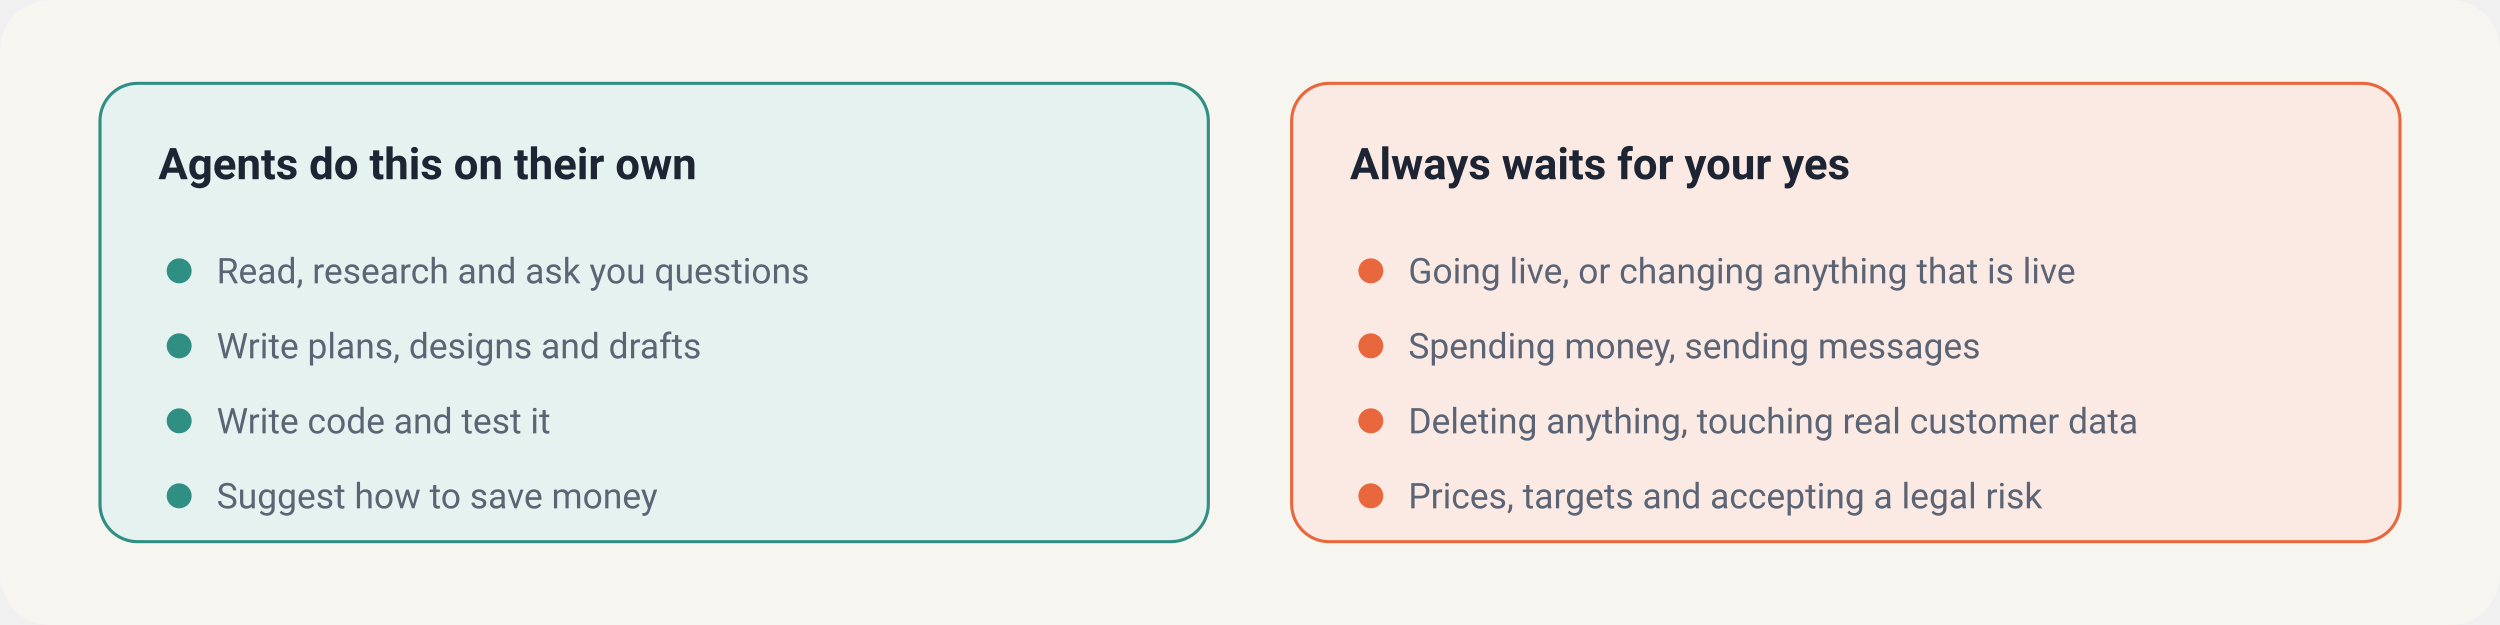
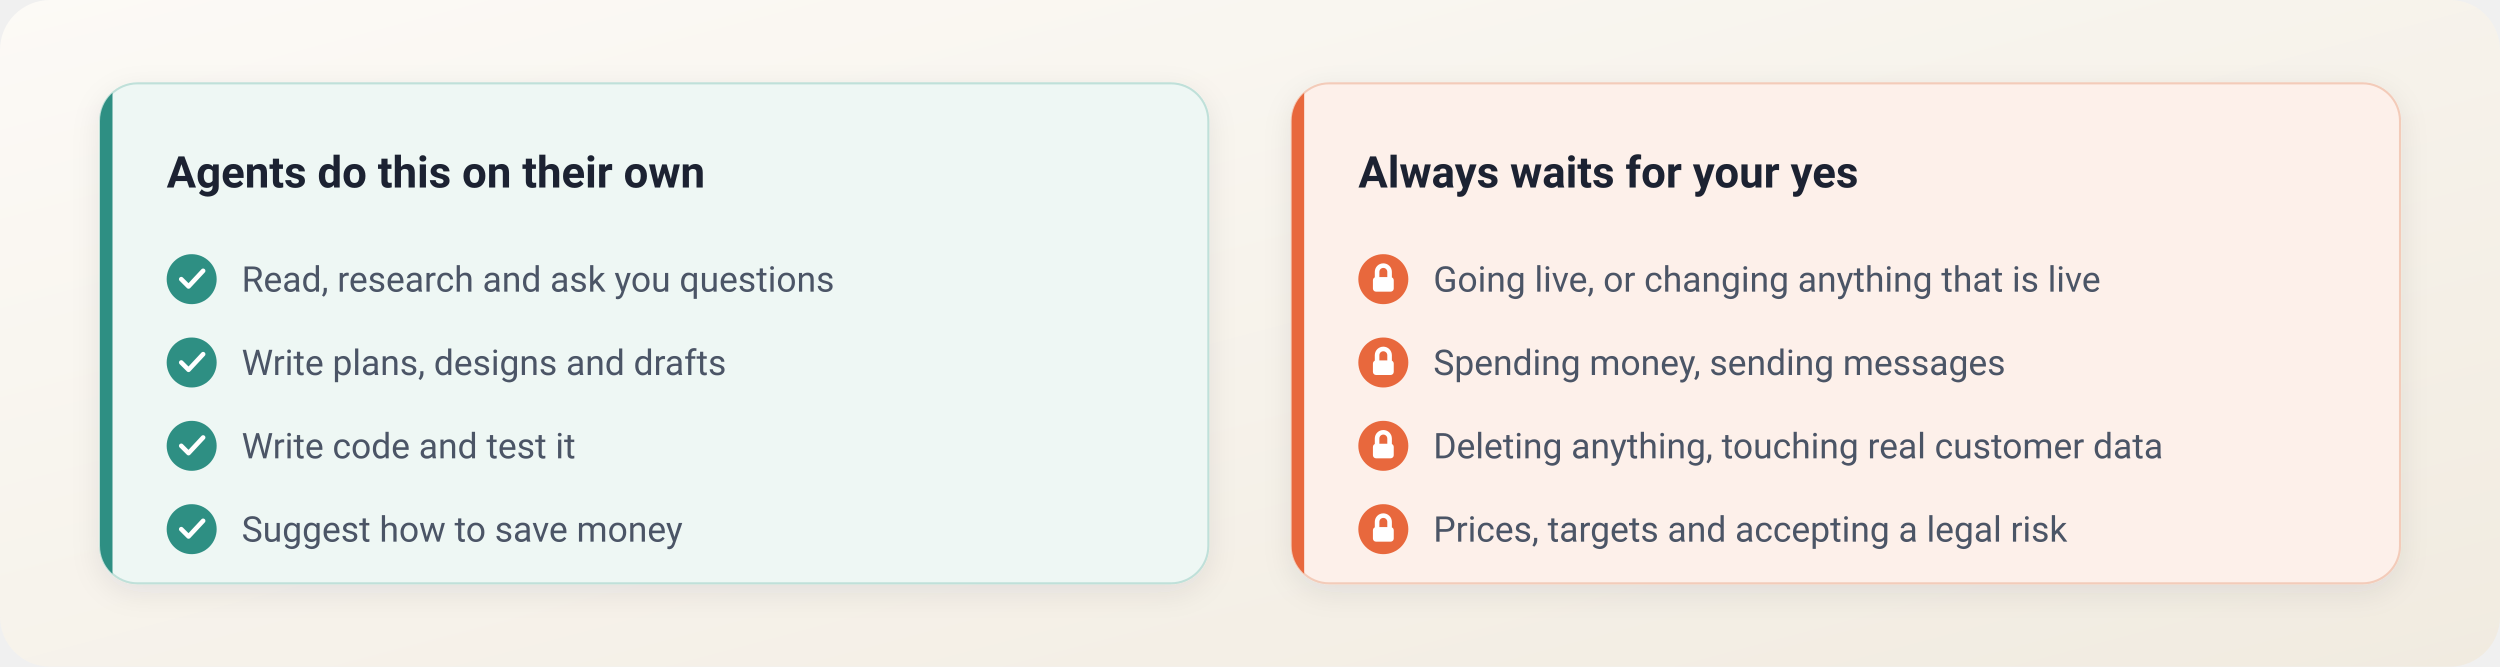
- <svg xmlns="http://www.w3.org/2000/svg" viewBox="0 0 1200 300" role="img" aria-labelledby="t d">
+ <svg xmlns="http://www.w3.org/2000/svg" viewBox="0 0 1200 320" role="img" aria-labelledby="t d">
  <style>
-     .bg { fill: #f7f5f0; } .ink { fill: #1d2433; } .soft { fill: #5b6475; }
-     .ok { fill: #e6f2ef; stroke: #2f8f83; stroke-width: 1.5; } .wait { fill: #fbeae4; stroke: #e8673c; stroke-width: 1.5; }
-     .okdot { fill: #2f8f83; } .waitdot { fill: #e8673c; }
+     .bg1 { stop-color: #fcfaf6; } .bg2 { stop-color: #f1ebe0; }
+     .ink { fill: #1d2433; } .soft { fill: #4b5466; }
+     .ok { fill: #eef7f4; stroke: #bfe0d9; stroke-width: 1; } .wait { fill: #fdf0ea; stroke: #f3cbb9; stroke-width: 1; }
+     .okc { fill: #2f8f83; } .waitc { fill: #e8673c; } .glyph { stroke: #ffffff; stroke-width: 2.2; fill: none; stroke-linecap: round; stroke-linejoin: round; }
+     .okbar { fill: #2f8f83; } .waitbar { fill: #e8673c; }
    text { font-family: -apple-system, "Segoe UI", Roboto, Helvetica, Arial, sans-serif; }
    @media (prefers-color-scheme: dark) {
-       .bg { fill: #141922; } .ink { fill: #eef0f4; } .soft { fill: #a3abba; }
-       .ok { fill: #18302d; } .wait { fill: #3a2219; }
+       .bg1 { stop-color: #1a2131; } .bg2 { stop-color: #0e121a; }
+       .ink { fill: #eef0f4; } .soft { fill: #b3bac7; }
+       .ok { fill: #172b2a; stroke: #24504a; } .wait { fill: #33211b; stroke: #5c3626; }
    }
  </style>
-   <rect class="bg" width="1200" height="300" rx="24" />
-   <g transform="translate(48 40)">
-     <rect class="ok" width="532" height="220" rx="18" />
-     <text class="ink" x="28" y="46" font-size="21" font-weight="700">Agents do this on their own</text>
+   <defs>
+     <linearGradient id="bg" x1="0" y1="0" x2="1" y2="1">
+       <stop offset="0" class="bg1" />
+       <stop offset="1" class="bg2" />
+     </linearGradient>
+     <filter id="sh" x="-10%" y="-20%" width="120%" height="150%">
+       <feDropShadow dx="0" dy="4" stdDeviation="7" flood-color="#1d2433" flood-opacity="0.08" />
+     </filter>
+     <clipPath id="c">
+       <rect width="532" height="240" rx="18" />
+     </clipPath>
+     <g id="tick">
+       <circle class="okc" r="12" />
+       <path class="glyph" d="M-5 0 L-1.5 3.5 L5.5 -4" />
+     </g>
+     <g id="hold">
+       <circle class="waitc" r="12" />
+       <rect x="-5" y="-1" width="10" height="7" rx="1.5" fill="#ffffff" />
+       <path class="glyph" d="M-3 -1 V-3.5 a3 3 0 0 1 6 0 V-1" />
+     </g>
+   </defs>
+   <rect width="1200" height="320" rx="24" fill="url(#bg)" />
+   <g transform="translate(48 40)" filter="url(#sh)">
+     <rect class="ok" width="532" height="240" rx="18" />
+     <g clip-path="url(#c)">
+       <rect class="okbar" width="6" height="240" />
+     </g>
+     <text class="ink" x="32" y="50" font-size="21" font-weight="700">Agents do this on their own</text>
    <g font-size="17">
-       <circle class="okdot" cx="38" cy="90" r="6" />
-       <text class="soft" x="56" y="96">Read, research and ask you questions</text>
-       <circle class="okdot" cx="38" cy="126" r="6" />
-       <text class="soft" x="56" y="132">Write plans, designs and drafts</text>
-       <circle class="okdot" cx="38" cy="162" r="6" />
-       <text class="soft" x="56" y="168">Write code and test it</text>
-       <circle class="okdot" cx="38" cy="198" r="6" />
-       <text class="soft" x="56" y="204">Suggest how to save money</text>
+       <use href="#tick" x="44" y="94" />
+       <text class="soft" x="68" y="100">Read, research and ask you questions</text>
+       <use href="#tick" x="44" y="134" />
+       <text class="soft" x="68" y="140">Write plans, designs and drafts</text>
+       <use href="#tick" x="44" y="174" />
+       <text class="soft" x="68" y="180">Write code and test it</text>
+       <use href="#tick" x="44" y="214" />
+       <text class="soft" x="68" y="220">Suggest how to save money</text>
    </g>
  </g>
-   <g transform="translate(620 40)">
-     <rect class="wait" width="532" height="220" rx="18" />
-     <text class="ink" x="28" y="46" font-size="21" font-weight="700">Always waits for your yes</text>
+   <g transform="translate(620 40)" filter="url(#sh)">
+     <rect class="wait" width="532" height="240" rx="18" />
+     <g clip-path="url(#c)">
+       <rect class="waitbar" width="6" height="240" />
+     </g>
+     <text class="ink" x="32" y="50" font-size="21" font-weight="700">Always waits for your yes</text>
    <g font-size="17">
-       <circle class="waitdot" cx="38" cy="90" r="6" />
-       <text class="soft" x="56" y="96">Going live, or changing anything that is live</text>
-       <circle class="waitdot" cx="38" cy="126" r="6" />
-       <text class="soft" x="56" y="132">Spending money, sending messages</text>
-       <circle class="waitdot" cx="38" cy="162" r="6" />
-       <text class="soft" x="56" y="168">Deleting anything, touching real customer data</text>
-       <circle class="waitdot" cx="38" cy="198" r="6" />
-       <text class="soft" x="56" y="204">Prices, targets and accepting a legal risk</text>
+       <use href="#hold" x="44" y="94" />
+       <text class="soft" x="68" y="100">Going live, or changing anything that is live</text>
+       <use href="#hold" x="44" y="134" />
+       <text class="soft" x="68" y="140">Spending money, sending messages</text>
+       <use href="#hold" x="44" y="174" />
+       <text class="soft" x="68" y="180">Deleting anything, touching real customer data</text>
+       <use href="#hold" x="44" y="214" />
+       <text class="soft" x="68" y="220">Prices, targets and accepting a legal risk</text>
    </g>
  </g>
</svg>
